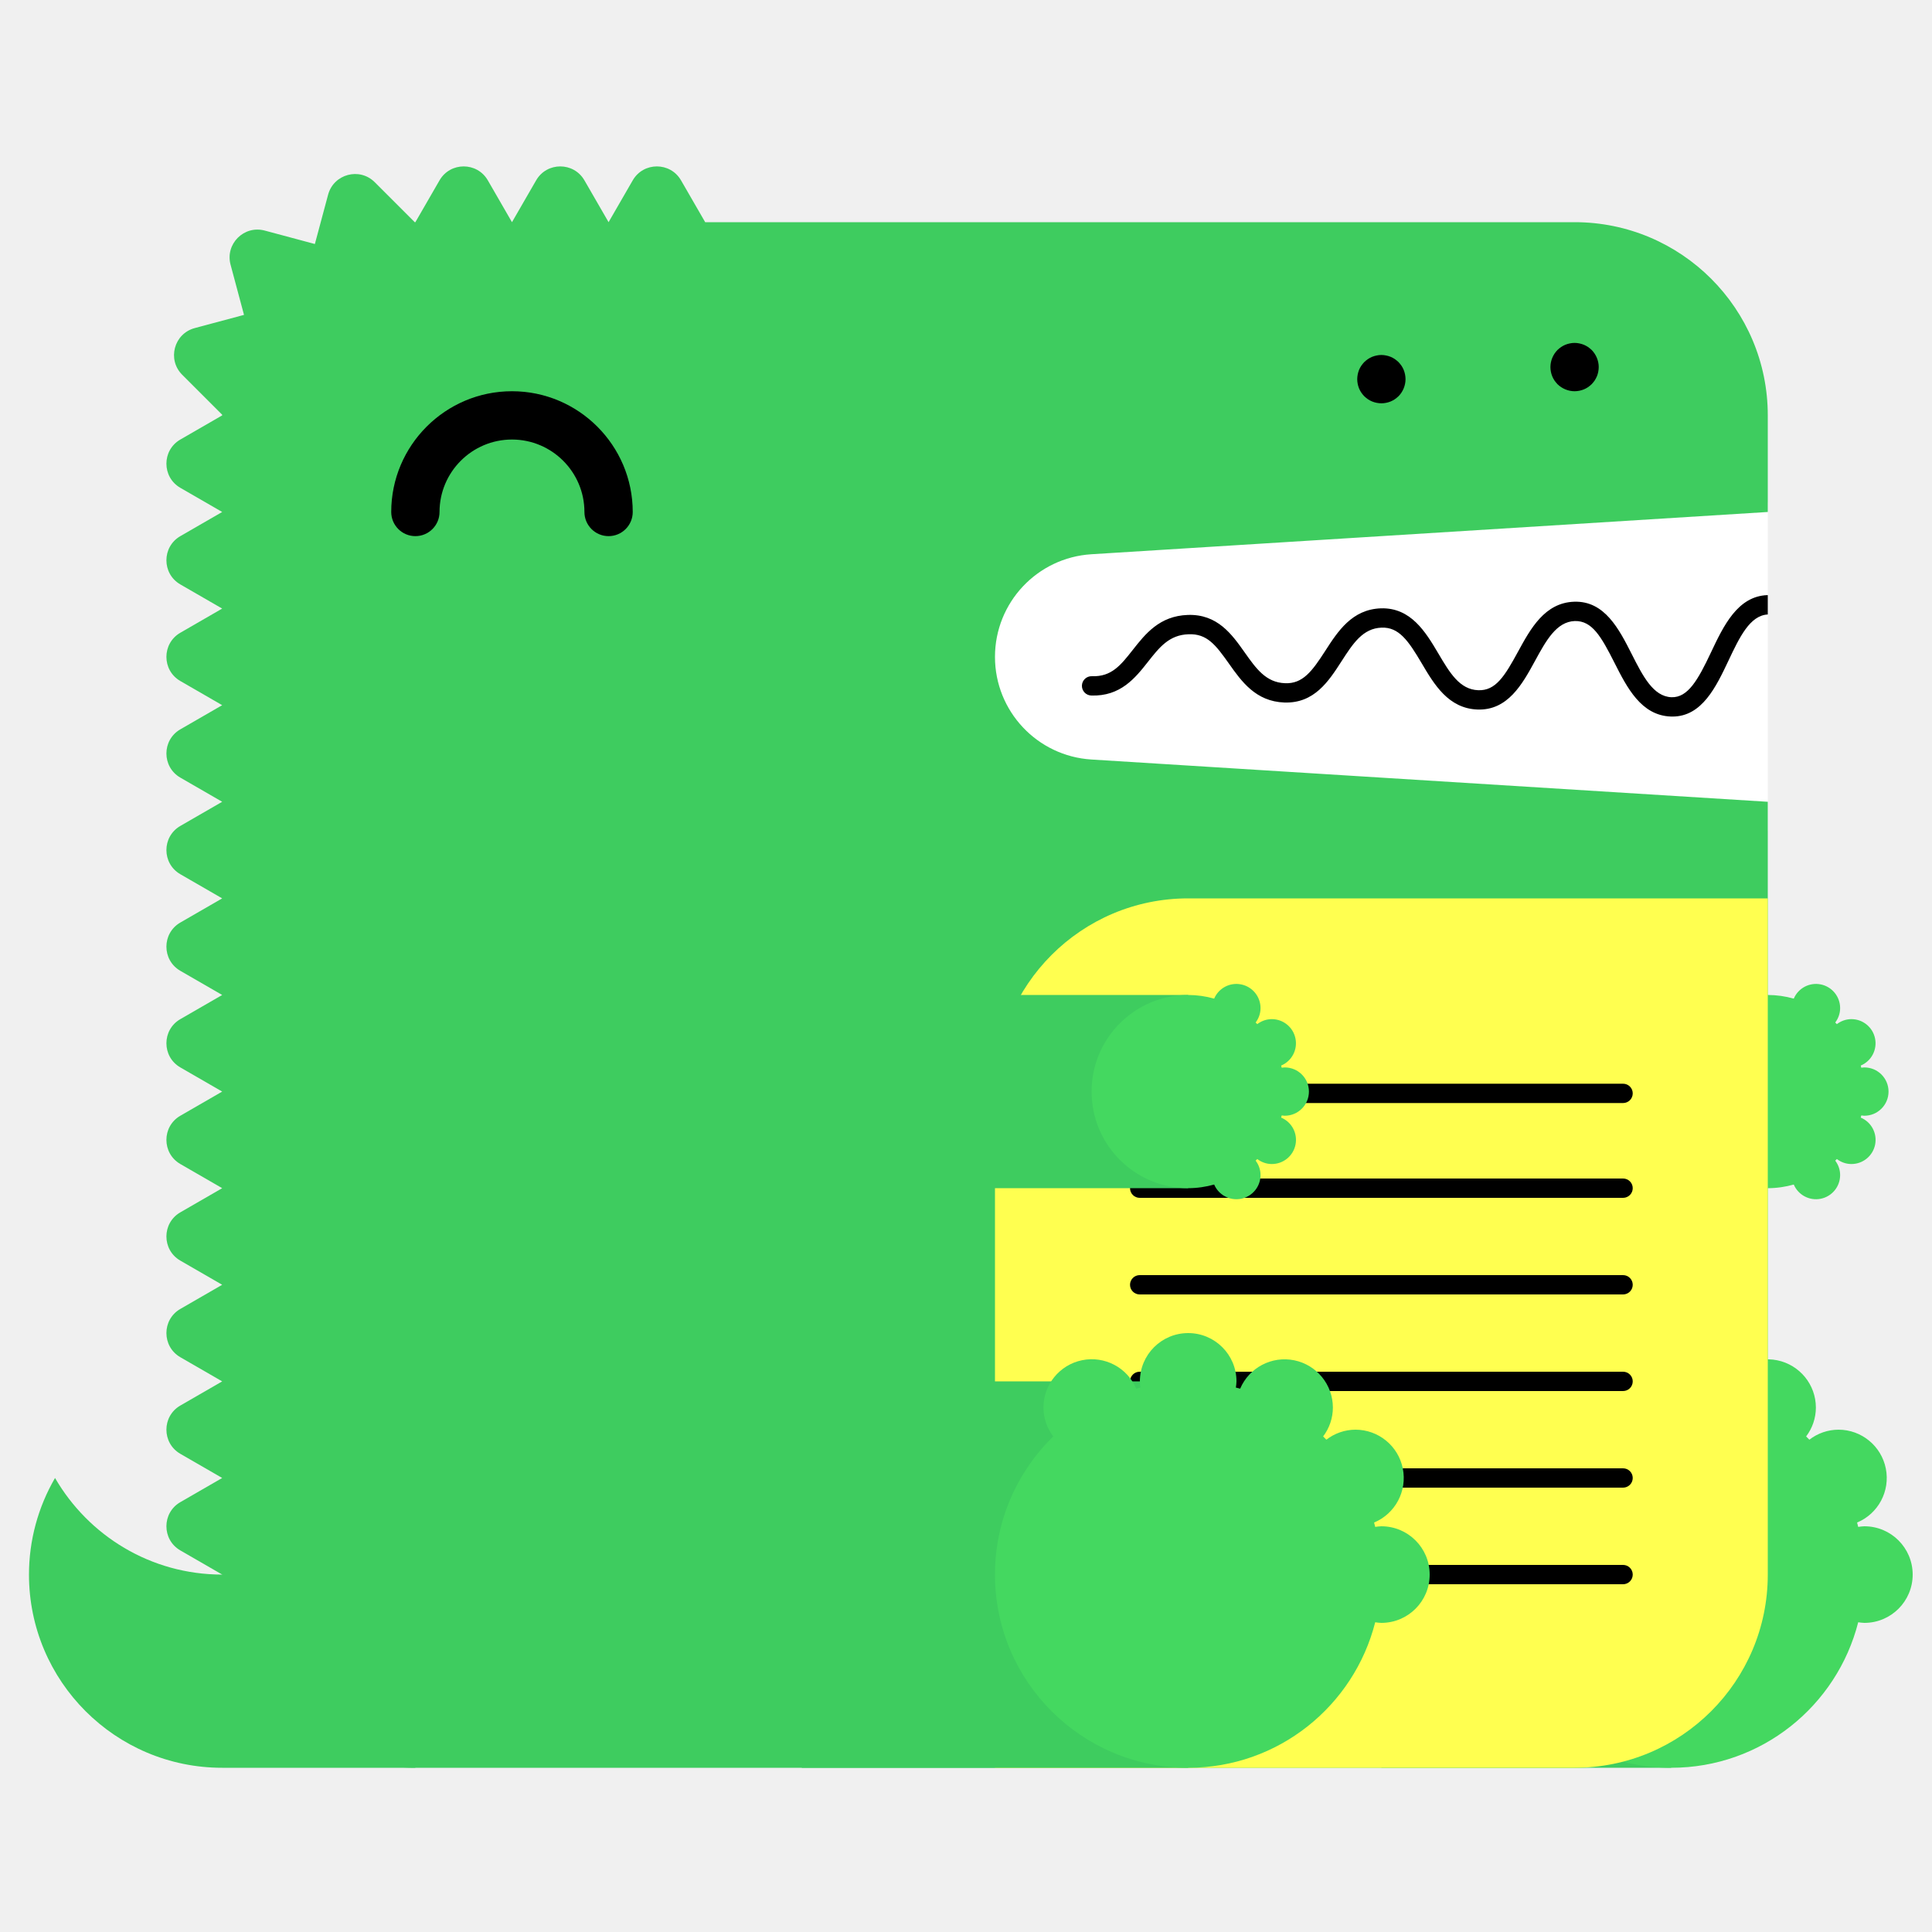
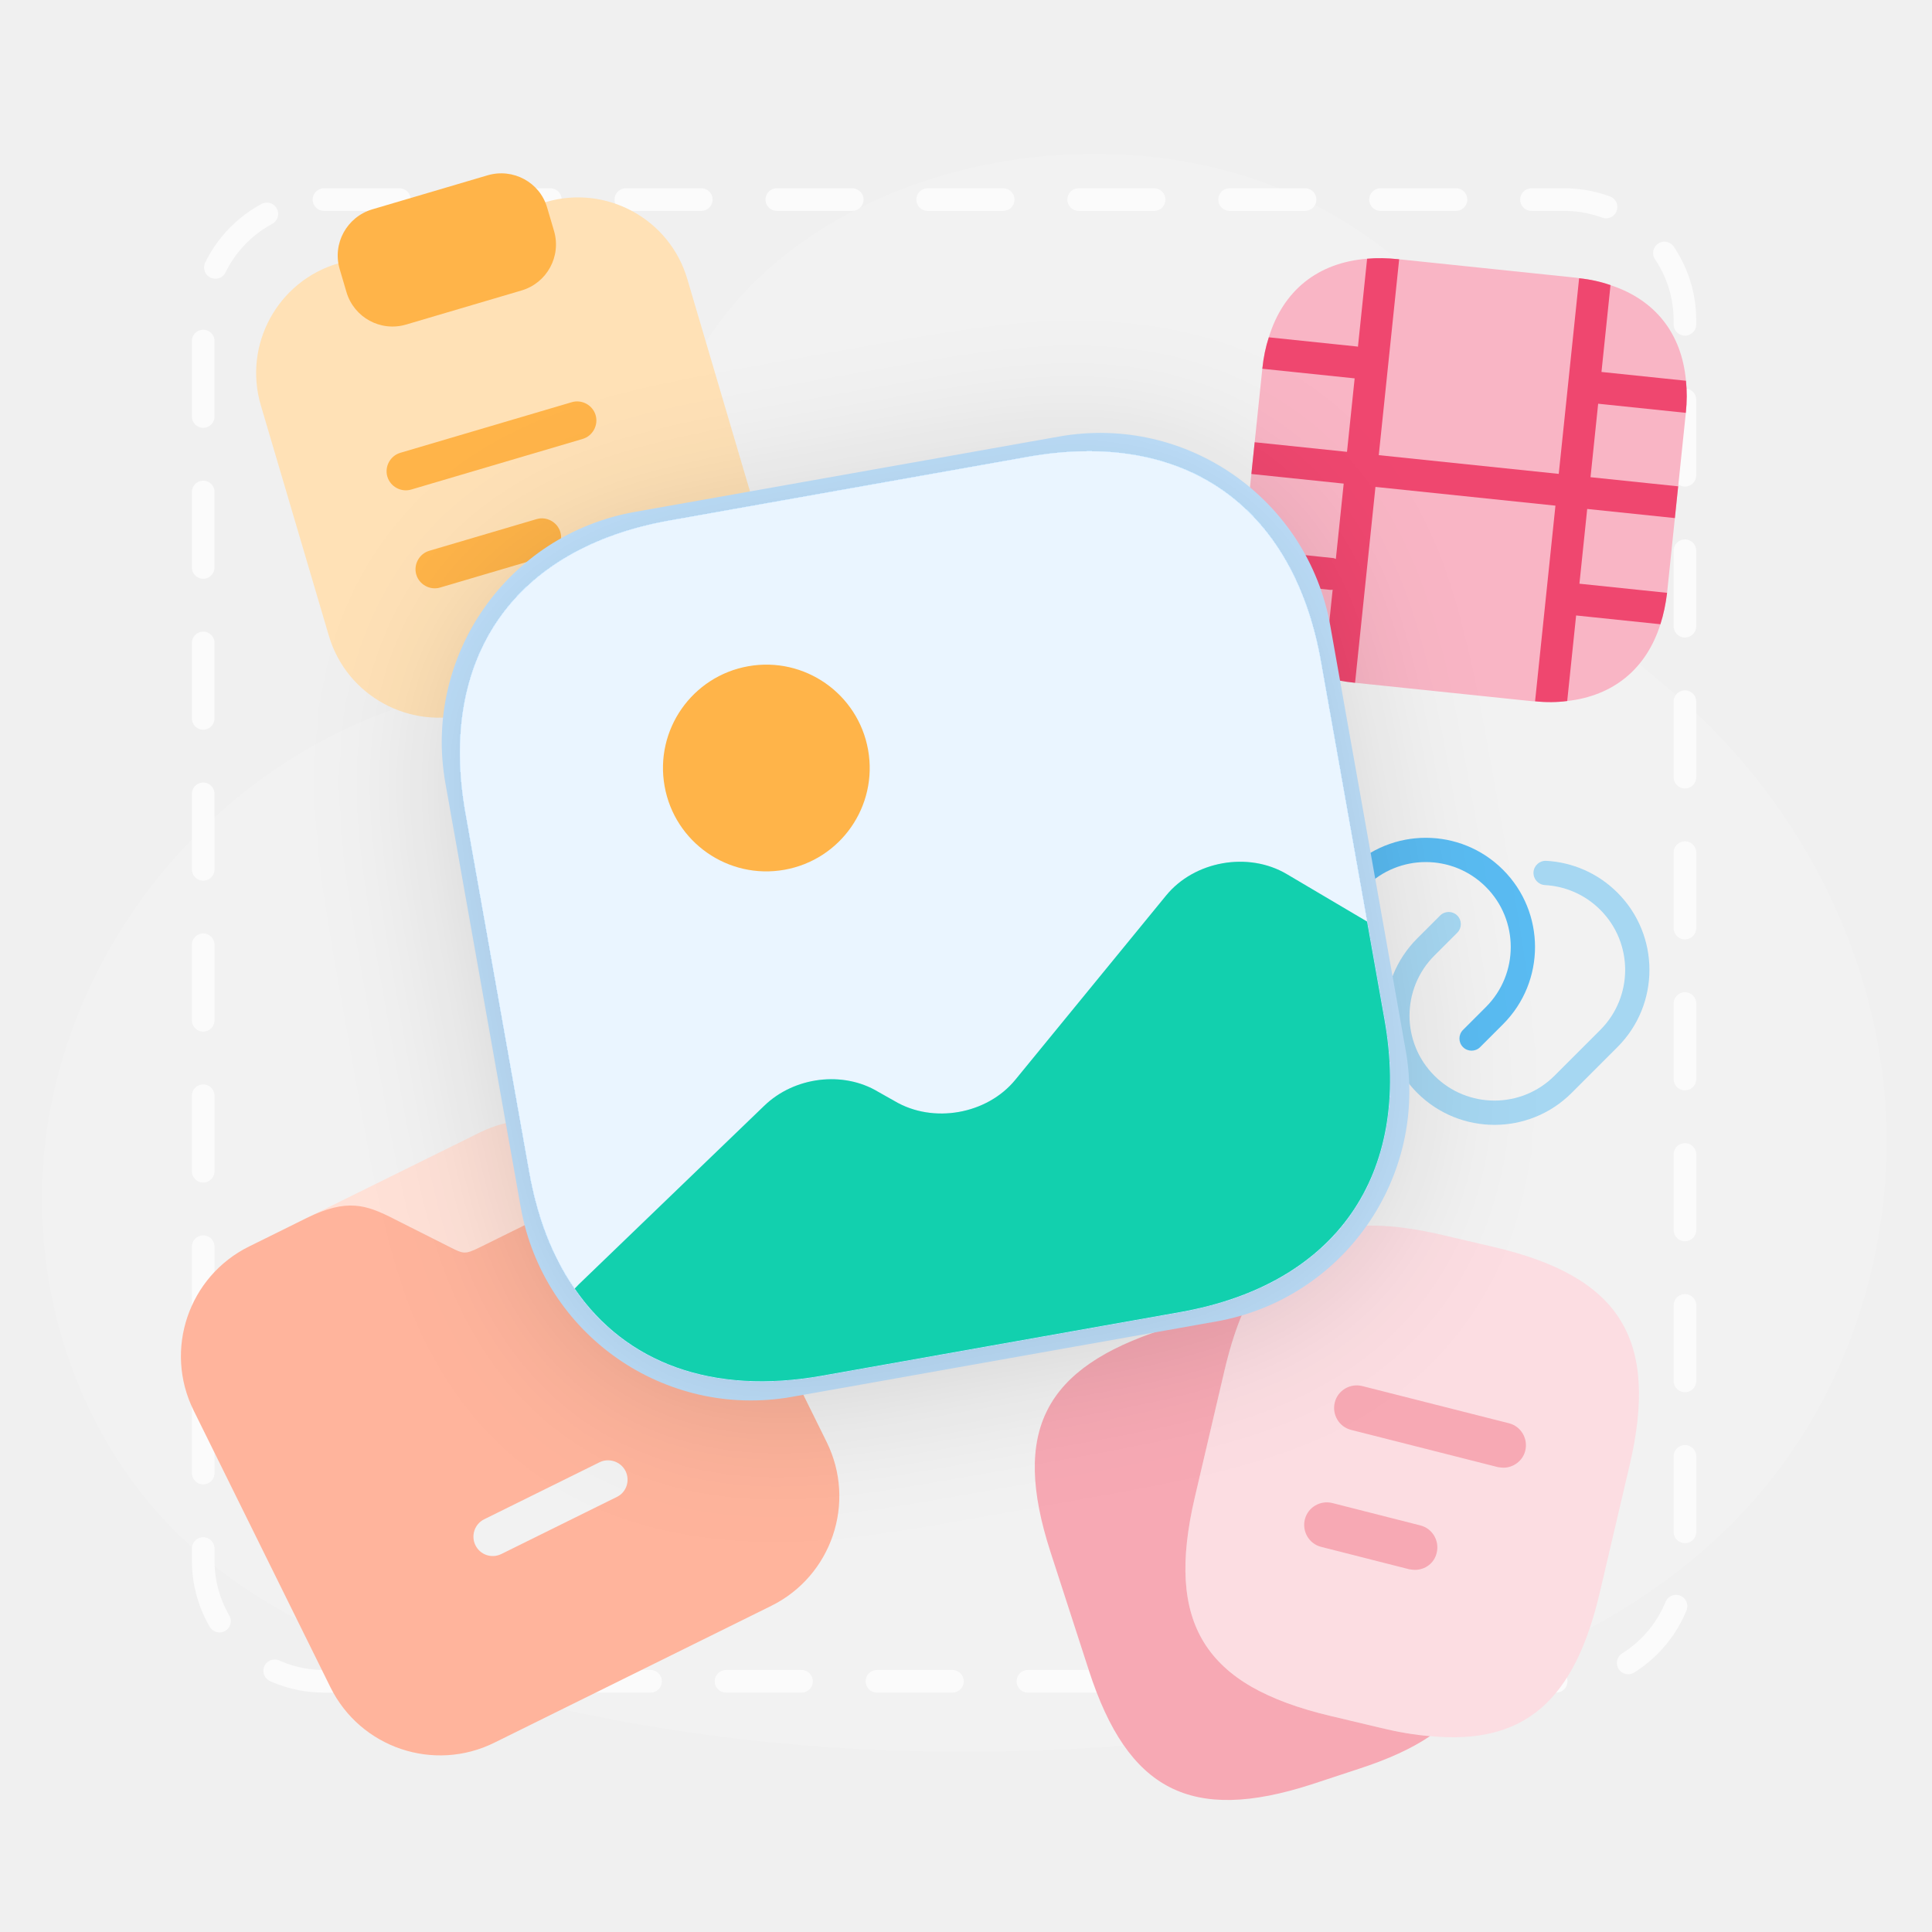
- <svg xmlns="http://www.w3.org/2000/svg" width="200" height="200" viewBox="0 0 200 200">
-   <g fill="none" fill-rule="evenodd">
-     <path fill="#FFF" d="M99 52h84v34H99z" />
-     <path d="M23 163c-7.398 0-13.843-4.027-17.303-10A19.886 19.886 0 0 0 3 163c0 11.046 8.954 20 20 20h20v-20H23z" fill="#3ECC5F" />
-     <path d="M112.98 57.376L183 53V43c0-11.046-8.954-20-20-20H73l-2.5-4.33c-1.112-1.925-3.889-1.925-5 0L63 23l-2.5-4.33c-1.111-1.925-3.889-1.925-5 0L53 23l-2.5-4.33c-1.111-1.925-3.889-1.925-5 0L43 23c-.022 0-.042.003-.065.003l-4.142-4.141c-1.57-1.571-4.252-.853-4.828 1.294l-1.369 5.104-5.192-1.392c-2.148-.575-4.111 1.389-3.535 3.536l1.39 5.193-5.102 1.367c-2.148.576-2.867 3.259-1.296 4.83l4.142 4.142c0 .021-.003.042-.003.064l-4.33 2.5c-1.925 1.111-1.925 3.889 0 5L23 53l-4.33 2.5c-1.925 1.111-1.925 3.889 0 5L23 63l-4.33 2.5c-1.925 1.111-1.925 3.889 0 5L23 73l-4.33 2.5c-1.925 1.111-1.925 3.889 0 5L23 83l-4.33 2.5c-1.925 1.111-1.925 3.889 0 5L23 93l-4.33 2.5c-1.925 1.111-1.925 3.889 0 5L23 103l-4.33 2.5c-1.925 1.111-1.925 3.889 0 5L23 113l-4.33 2.5c-1.925 1.111-1.925 3.889 0 5L23 123l-4.33 2.5c-1.925 1.111-1.925 3.889 0 5L23 133l-4.33 2.5c-1.925 1.111-1.925 3.889 0 5L23 143l-4.33 2.5c-1.925 1.111-1.925 3.889 0 5L23 153l-4.33 2.5c-1.925 1.111-1.925 3.889 0 5L23 163c0 11.046 8.954 20 20 20h120c11.046 0 20-8.954 20-20V83l-70.02-4.376A10.645 10.645 0 0 1 103 68c0-5.621 4.37-10.273 9.98-10.624" fill="#3ECC5F" />
-     <path fill="#3ECC5F" d="M143 183h30v-40h-30z" />
-     <path d="M193 158c-.219 0-.428.037-.639.064-.038-.15-.074-.301-.116-.451A5 5 0 0 0 190.32 148a4.96 4.96 0 0 0-3.016 1.036 26.531 26.531 0 0 0-.335-.336 4.955 4.955 0 0 0 1.011-2.987 5 5 0 0 0-9.599-1.959c-.148-.042-.297-.077-.445-.115.027-.211.064-.42.064-.639a5 5 0 0 0-5-5 5 5 0 0 0-5 5c0 .219.037.428.064.639-.148.038-.297.073-.445.115a4.998 4.998 0 0 0-9.599 1.959c0 1.125.384 2.151 1.011 2.987-3.717 3.632-6.031 8.693-6.031 14.3 0 11.046 8.954 20 20 20 9.339 0 17.16-6.41 19.361-15.064.211.027.42.064.639.064a5 5 0 0 0 5-5 5 5 0 0 0-5-5" fill="#44D860" />
-     <path fill="#3ECC5F" d="M153 123h30v-20h-30z" />
-     <path d="M193 115.5a2.5 2.5 0 1 0 0-5c-.109 0-.214.019-.319.032-.02-.075-.037-.15-.058-.225a2.501 2.501 0 0 0-.963-4.807c-.569 0-1.088.197-1.508.518a6.653 6.653 0 0 0-.168-.168c.314-.417.506-.931.506-1.494a2.5 2.5 0 0 0-4.8-.979A9.987 9.987 0 0 0 183 103c-5.522 0-10 4.478-10 10s4.478 10 10 10c.934 0 1.833-.138 2.69-.377a2.5 2.5 0 0 0 4.8-.979c0-.563-.192-1.077-.506-1.494.057-.055.113-.111.168-.168.42.321.939.518 1.508.518a2.5 2.5 0 0 0 .963-4.807c.021-.074.038-.15.058-.225.105.013.21.032.319.032" fill="#44D860" />
-     <path d="M63 55.5a2.5 2.5 0 0 1-2.5-2.5c0-4.136-3.364-7.5-7.5-7.5s-7.5 3.364-7.5 7.5a2.5 2.5 0 1 1-5 0c0-6.893 5.607-12.5 12.5-12.5S65.5 46.107 65.5 53a2.5 2.5 0 0 1-2.5 2.5" fill="#000" />
-     <path d="M103 183h60c11.046 0 20-8.954 20-20V93h-60c-11.046 0-20 8.954-20 20v70z" fill="#FFFF50" />
-     <path d="M168.02 124h-50.04a1 1 0 1 1 0-2h50.04a1 1 0 1 1 0 2m0 20h-50.04a1 1 0 1 1 0-2h50.04a1 1 0 1 1 0 2m0 20h-50.04a1 1 0 1 1 0-2h50.04a1 1 0 1 1 0 2m0-49.814h-50.04a1 1 0 1 1 0-2h50.04a1 1 0 1 1 0 2m0 19.814h-50.04a1 1 0 1 1 0-2h50.04a1 1 0 1 1 0 2m0 20h-50.04a1 1 0 1 1 0-2h50.04a1 1 0 1 1 0 2M183 61.611c-.012 0-.022-.006-.034-.005-3.09.105-4.552 3.196-5.842 5.923-1.346 2.85-2.387 4.703-4.093 4.647-1.889-.068-2.969-2.202-4.113-4.46-1.314-2.594-2.814-5.536-5.963-5.426-3.046.104-4.513 2.794-5.807 5.167-1.377 2.528-2.314 4.065-4.121 3.994-1.927-.07-2.951-1.805-4.136-3.813-1.321-2.236-2.848-4.75-5.936-4.664-2.994.103-4.465 2.385-5.763 4.4-1.373 2.13-2.335 3.428-4.165 3.351-1.973-.07-2.992-1.51-4.171-3.177-1.324-1.873-2.816-3.993-5.895-3.89-2.928.1-4.399 1.97-5.696 3.618-1.232 1.564-2.194 2.802-4.229 2.724a1 1 0 0 0-.072 2c3.017.101 4.545-1.8 5.872-3.487 1.177-1.496 2.193-2.787 4.193-2.855 1.926-.082 2.829 1.115 4.195 3.045 1.297 1.834 2.769 3.914 5.731 4.021 3.103.104 4.596-2.215 5.918-4.267 1.182-1.834 2.202-3.417 4.15-3.484 1.793-.067 2.769 1.35 4.145 3.681 1.297 2.197 2.766 4.686 5.787 4.796 3.125.108 4.634-2.62 5.949-5.035 1.139-2.088 2.214-4.06 4.119-4.126 1.793-.042 2.728 1.595 4.111 4.33 1.292 2.553 2.757 5.445 5.825 5.556l.169.003c3.064 0 4.518-3.075 5.805-5.794 1.139-2.41 2.217-4.68 4.067-4.773v-2z" fill="#000" />
-     <path fill="#3ECC5F" d="M83 183h40v-40H83z" />
-     <path d="M143 158c-.219 0-.428.037-.639.064-.038-.15-.074-.301-.116-.451A5 5 0 0 0 140.32 148a4.96 4.96 0 0 0-3.016 1.036 26.531 26.531 0 0 0-.335-.336 4.955 4.955 0 0 0 1.011-2.987 5 5 0 0 0-9.599-1.959c-.148-.042-.297-.077-.445-.115.027-.211.064-.42.064-.639a5 5 0 0 0-5-5 5 5 0 0 0-5 5c0 .219.037.428.064.639-.148.038-.297.073-.445.115a4.998 4.998 0 0 0-9.599 1.959c0 1.125.384 2.151 1.011 2.987-3.717 3.632-6.031 8.693-6.031 14.3 0 11.046 8.954 20 20 20 9.339 0 17.16-6.41 19.361-15.064.211.027.42.064.639.064a5 5 0 0 0 5-5 5 5 0 0 0-5-5" fill="#44D860" />
-     <path fill="#3ECC5F" d="M83 123h40v-20H83z" />
-     <path d="M133 115.5a2.5 2.5 0 1 0 0-5c-.109 0-.214.019-.319.032-.02-.075-.037-.15-.058-.225a2.501 2.501 0 0 0-.963-4.807c-.569 0-1.088.197-1.508.518a6.653 6.653 0 0 0-.168-.168c.314-.417.506-.931.506-1.494a2.5 2.5 0 0 0-4.8-.979A9.987 9.987 0 0 0 123 103c-5.522 0-10 4.478-10 10s4.478 10 10 10c.934 0 1.833-.138 2.69-.377a2.5 2.5 0 0 0 4.8-.979c0-.563-.192-1.077-.506-1.494.057-.055.113-.111.168-.168.42.321.939.518 1.508.518a2.5 2.5 0 0 0 .963-4.807c.021-.074.038-.15.058-.225.105.013.21.032.319.032" fill="#44D860" />
-     <path d="M143 41.75c-.16 0-.33-.02-.49-.05a2.52 2.52 0 0 1-.47-.14c-.15-.06-.29-.14-.431-.23-.13-.09-.259-.2-.38-.31-.109-.12-.219-.24-.309-.38s-.17-.28-.231-.43a2.619 2.619 0 0 1-.189-.96c0-.16.02-.33.05-.49.03-.16.08-.31.139-.47.061-.15.141-.29.231-.43.09-.13.2-.26.309-.38.121-.11.25-.22.38-.31.141-.09.281-.17.431-.23.149-.06.31-.11.47-.14.32-.07.65-.07.98 0 .159.03.32.08.47.14.149.06.29.14.43.23.13.09.259.2.38.31.11.12.22.25.31.38.09.14.17.28.23.43.06.16.11.31.14.47.029.16.05.33.05.49 0 .66-.271 1.31-.73 1.77-.121.11-.25.22-.38.31-.14.09-.281.17-.43.23a2.565 2.565 0 0 1-.96.19m20-1.25c-.66 0-1.3-.27-1.771-.73a3.802 3.802 0 0 1-.309-.38c-.09-.14-.17-.28-.231-.43a2.619 2.619 0 0 1-.189-.96c0-.66.27-1.3.729-1.77.121-.11.25-.22.38-.31.141-.09.281-.17.431-.23.149-.06.31-.11.47-.14.32-.07.66-.07.98 0 .159.03.32.08.47.14.149.06.29.14.43.23.13.09.259.2.38.31.459.47.73 1.11.73 1.77 0 .16-.021.33-.05.49-.03.16-.08.32-.14.47-.07.15-.14.29-.23.43-.09.13-.2.26-.31.38-.121.11-.25.22-.38.31-.14.09-.281.17-.43.23a2.565 2.565 0 0 1-.96.19" fill="#000" />
+ <svg xmlns="http://www.w3.org/2000/svg" width="200" height="200" viewBox="0 0 512 512" fill="none">
+   <rect x="53.853" y="52.891" width="392.673" height="392.673" rx="32" stroke="white" stroke-opacity="0.7" stroke-width="6" stroke-linecap="round" stroke-linejoin="round" stroke-dasharray="20 20" />
+   <g opacity="0.41">
+     <path d="M499.753 311.026C500.238 302.746 500.012 294.441 499.078 286.199C494.687 247.517 474.791 211.034 445.494 185.298C435.046 176.124 423.156 167.894 416.355 155.778C404.904 135.364 405.771 111.907 391.584 91.774C377.19 71.402 356.789 56.009 333.216 47.735C263.486 23.661 165.868 62.894 174.661 146.671C174.661 146.975 174.729 147.413 174.762 147.963C175.028 152.074 174.455 156.196 173.08 160.08C171.704 163.965 169.553 167.531 166.757 170.563C163.962 173.596 160.579 176.032 156.813 177.725C153.047 179.418 148.976 180.333 144.846 180.414C80.521 181.93 25.148 231.392 13.292 294.048C5.624 334.348 18.111 378.511 47.666 407.054C69.724 428.332 99.325 440.022 128.937 448.05C188.319 464.152 250.808 467.532 312.037 461.379C369.347 455.607 429.799 439.179 466.865 395.208C486.636 371.717 497.963 341.636 499.753 311.026Z" fill="white" fill-opacity="0.27" />
  </g>
+   <path d="M127.158 300.121L78.237 324.296C75.739 325.531 74.675 328.674 75.909 331.173C77.144 333.672 80.288 334.736 82.787 333.501L104.222 322.908L119.472 330.59C122.842 332.278 123.3 332.543 127.114 330.658L151.574 318.571C154.073 317.336 156.668 316.462 159.36 315.95C160.208 317.004 160.925 318.122 161.542 319.372L162.679 321.673C163.914 324.172 167.058 325.236 169.556 324.001C172.055 322.767 173.119 319.623 171.885 317.124L170.715 314.757C162.655 298.778 143.202 292.192 127.158 300.121Z" fill="#FFE1D7" />
+   <path d="M170.973 315.605C167.138 314.963 163.169 315.043 159.261 315.911C156.635 316.39 153.974 317.296 151.475 318.531L127.015 330.619C123.201 332.503 122.743 332.239 119.372 330.55L104.123 322.869C97.055 319.326 91.979 317.498 81.261 322.795L66.007 330.333C49.963 338.262 43.377 357.715 51.305 373.758L87.568 447.14C95.496 463.183 114.949 469.769 130.993 461.841L204.374 425.578C220.418 417.65 227.004 398.197 219.075 382.153L194.9 333.232C190.059 323.435 181.002 317.193 170.973 315.605ZM163.508 396.686L132.867 411.828C130.303 413.095 127.257 412.064 125.99 409.5C124.755 407.001 125.754 403.89 128.318 402.623L158.893 387.513C161.392 386.278 164.536 387.343 165.771 389.841C167.038 392.406 166.007 395.451 163.508 396.686Z" fill="#FFB49C" />
+   <path d="M144.638 53.553L89.576 69.807C73.537 74.541 64.403 91.426 69.119 107.4L87.156 168.501C91.871 184.474 108.775 193.673 124.748 188.958L179.746 172.723C195.784 167.988 204.918 151.103 200.203 135.13L182.166 74.029C177.496 57.971 160.611 48.837 144.638 53.553Z" fill="#FFE1B6" />
+   <path d="M129.202 46.462L98.684 55.471C91.931 57.465 88.022 64.548 90.016 71.301L91.817 77.405C93.811 84.158 100.875 88.002 107.628 86.008L138.211 76.98C144.964 74.987 148.808 67.922 146.815 61.169L145.013 55.066C143.085 48.294 135.955 44.469 129.202 46.462Z" fill="#FFB449" />
+   <path d="M154.412 116.322L108.96 129.74C106.298 130.526 103.438 128.97 102.652 126.307C101.867 123.645 103.423 120.786 106.085 120L151.537 106.582C154.2 105.797 157.059 107.353 157.845 110.015C158.631 112.677 157.075 115.536 154.412 116.322Z" fill="#FFB449" />
+   <path d="M145.066 147.313L116.626 155.709C113.964 156.494 111.104 154.938 110.318 152.276C109.533 149.614 111.089 146.755 113.751 145.969L142.191 137.573C144.853 136.787 147.713 138.343 148.499 141.006C149.284 143.668 147.728 146.527 145.066 147.313Z" fill="#FFB449" />
+   <path d="M431.846 388.388L423.995 421.876C417.265 450.797 403.966 462.494 378.97 460.091C374.965 459.77 370.639 459.049 365.992 457.927L352.533 454.723C319.125 446.792 308.79 430.288 316.641 396.8L324.493 363.232C326.095 356.423 328.018 350.494 330.421 345.607C339.795 326.219 355.737 321.012 382.495 327.341L395.875 330.466C429.443 338.317 439.697 354.9 431.846 388.388Z" fill="#FCDDE2" />
+   <path d="M378.97 460.093C374.003 463.458 367.754 466.262 360.143 468.745L347.485 472.911C315.68 483.166 298.936 474.594 288.601 442.788L278.346 411.143C268.092 379.338 276.584 362.514 308.389 352.259L321.047 348.093C324.332 347.051 327.457 346.17 330.421 345.609C328.017 350.496 326.095 356.425 324.492 363.235L316.641 396.802C308.79 430.29 319.125 446.794 352.532 454.725L365.992 457.93C370.638 459.051 374.964 459.772 378.97 460.093Z" fill="#F7A9B4" />
+   <path d="M398.438 388.953C397.957 388.953 397.477 388.873 396.916 388.793L358.061 378.939C354.856 378.138 352.933 374.853 353.734 371.648C354.535 368.444 357.82 366.521 361.025 367.322L399.88 377.176C403.085 377.977 405.008 381.262 404.206 384.467C403.565 387.11 401.082 388.953 398.438 388.953Z" fill="#F7A9B4" />
+   <path d="M374.964 416.028C374.484 416.028 374.003 415.947 373.442 415.867L350.129 409.939C346.924 409.138 345.002 405.853 345.803 402.648C346.604 399.444 349.889 397.521 353.093 398.322L376.406 404.251C379.611 405.052 381.534 408.337 380.733 411.541C380.092 414.265 377.688 416.028 374.964 416.028Z" fill="#F7A9B4" />
+   <path fill-rule="evenodd" clip-rule="evenodd" d="M345.26 242.628C333.957 253.931 333.957 272.257 345.26 283.56C350.5 288.8 357.258 291.612 364.116 291.992C365.89 292.09 367.407 290.732 367.505 288.959C367.603 287.186 366.245 285.668 364.472 285.57C359.133 285.274 353.887 283.09 349.808 279.012C341.017 270.221 341.017 255.967 349.808 247.176L361.936 235.048C370.727 226.257 384.98 226.257 393.771 235.048C402.562 243.84 402.562 258.093 393.771 266.884L387.707 272.948C386.452 274.204 386.452 276.24 387.707 277.496C388.963 278.752 391 278.752 392.255 277.496L398.319 271.432C409.622 260.129 409.622 241.803 398.319 230.501C387.016 219.198 368.691 219.198 357.388 230.501L345.26 242.628Z" fill="#59BBF2" />
+   <path opacity="0.5" d="M380.129 285.074C371.337 276.283 371.337 262.029 380.129 253.238L386.192 247.174C387.448 245.919 387.448 243.882 386.192 242.626C384.937 241.371 382.9 241.371 381.645 242.626L375.581 248.69C364.278 259.993 364.278 278.319 375.581 289.622C386.883 300.924 405.209 300.924 416.512 289.622L428.64 277.494C439.942 266.191 439.942 247.865 428.64 236.563C423.399 231.322 416.642 228.51 409.784 228.13C408.01 228.032 406.493 229.39 406.395 231.163C406.297 232.936 407.655 234.454 409.428 234.552C414.767 234.848 420.013 237.032 424.092 241.111C432.883 249.902 432.883 264.155 424.092 272.946L411.964 285.074C403.173 293.865 388.92 293.865 380.129 285.074Z" fill="#59BBF2" />
+   <path d="M370.511 68.683L417.536 73.579C417.872 73.615 418.209 73.65 418.484 73.735C421.514 74.05 424.285 74.679 426.802 75.565C438.648 79.465 445.663 88.363 446.796 100.904C447.083 103.6 447.071 106.435 446.762 109.409L441.796 157.107C441.43 160.075 440.857 162.851 440.021 165.43C436.296 177.238 427.61 184.389 415.327 185.776C412.682 186.124 409.841 186.169 406.811 185.853C406.524 185.88 406.187 185.845 405.851 185.81L358.826 180.914C355.964 180.616 353.238 180.105 350.765 179.337C338.329 175.66 330.871 166.659 329.587 153.932C329.244 151.231 329.255 148.396 329.565 145.422L334.537 97.668C334.847 94.694 335.419 91.917 336.249 89.394C340.039 76.969 349.259 69.591 362.299 68.566C364.876 68.324 367.649 68.386 370.511 68.683Z" fill="#F9B5C5" />
+   <path d="M365.387 120.619L413.085 125.585L418.484 73.735C421.514 74.05 424.285 74.679 426.802 75.565L424.406 98.573L446.796 100.904C447.083 103.6 447.071 106.435 446.762 109.409L423.53 106.99L421.503 126.462L444.734 128.881L443.858 137.298L420.626 134.879L418.564 154.688L441.796 157.107C441.43 160.075 440.857 162.851 440.021 165.43L417.688 163.105L415.327 185.776C412.682 186.124 409.841 186.169 406.811 185.853L412.209 134.003L364.511 129.037L359.107 180.943L358.826 180.914C355.964 180.616 353.238 180.105 350.765 179.337L353.167 156.274C352.936 156.307 352.706 156.34 352.482 156.316L329.587 153.932C329.244 151.231 329.255 148.396 329.565 145.422L353.358 147.899C353.582 147.922 353.795 148.058 354.014 148.137L356.094 128.16L331.628 125.613L332.504 117.196L356.97 119.743L358.997 100.271L334.531 97.724L334.537 97.668C334.847 94.694 335.419 91.917 336.249 89.394L359.706 91.836C359.762 91.842 359.812 91.904 359.868 91.91L362.299 68.566C364.876 68.324 367.649 68.386 370.511 68.683L370.792 68.713L365.387 120.619V120.619Z" fill="#EF476F" />
+   <rect x="111.83" y="149.742" width="230.188" height="230.188" rx="58" transform="rotate(-10.0728 111.83 149.742)" fill="#C1E3FF" stroke="#C1E3FF" stroke-width="8" />
+   <g filter="url(#filter0_d_10280_112220)">
+     <path d="M350.023 175.212L362.282 244.224L340.992 231.64C330.805 225.618 316.526 228.154 309.036 237.317L269.081 286.146C261.591 295.309 247.313 297.845 237.125 291.823L232.709 289.334C223.415 283.738 210.489 285.332 202.51 293.062L153.4 340.361L152.314 341.489C146.511 333.169 142.446 322.786 140.252 310.434L123.383 215.472C116.056 174.223 136.278 145.265 177.526 137.937L272.488 121.069C313.737 113.741 342.695 133.964 350.023 175.212Z" fill="#EAF5FF" />
+     <path d="M207.88 230.501C222.775 227.855 232.705 213.635 230.059 198.74C227.413 183.845 213.193 173.915 198.298 176.561C183.403 179.207 173.473 193.427 176.119 208.322C178.765 223.217 192.985 233.147 207.88 230.501Z" fill="#FFB449" />
+     <path d="M362.282 244.224L366.891 270.174C374.219 311.422 353.996 340.381 312.748 347.708L217.786 364.577C188.889 369.71 165.885 361.289 152.314 341.489L153.4 340.361L202.511 293.062C210.489 285.332 223.415 283.737 232.709 289.334L237.125 291.822C247.313 297.845 261.591 295.308 269.081 286.146L309.036 237.317C316.527 228.154 330.805 225.618 340.992 231.64L362.282 244.224Z" fill="#12D0AE" />
+   </g>
+   <defs>
+     <filter id="filter0_d_10280_112220" x="44.998" y="46.68" width="400.279" height="400.281" filterUnits="userSpaceOnUse" color-interpolation-filters="sRGB">
+       <feFlood flood-opacity="0" result="BackgroundImageFix" />
+       <feColorMatrix in="SourceAlpha" type="matrix" values="0 0 0 0 0 0 0 0 0 0 0 0 0 0 0 0 0 0 127 0" result="hardAlpha" />
+       <feOffset dy="4" />
+       <feGaussianBlur stdDeviation="20" />
+       <feComposite in2="hardAlpha" operator="out" />
+       <feColorMatrix type="matrix" values="0 0 0 0 0 0 0 0 0 0 0 0 0 0 0 0 0 0 0.15 0" />
+       <feBlend mode="normal" in2="BackgroundImageFix" result="effect1_dropShadow_10280_112220" />
+       <feBlend mode="normal" in="SourceGraphic" in2="effect1_dropShadow_10280_112220" result="shape" />
+     </filter>
+   </defs>
</svg>
